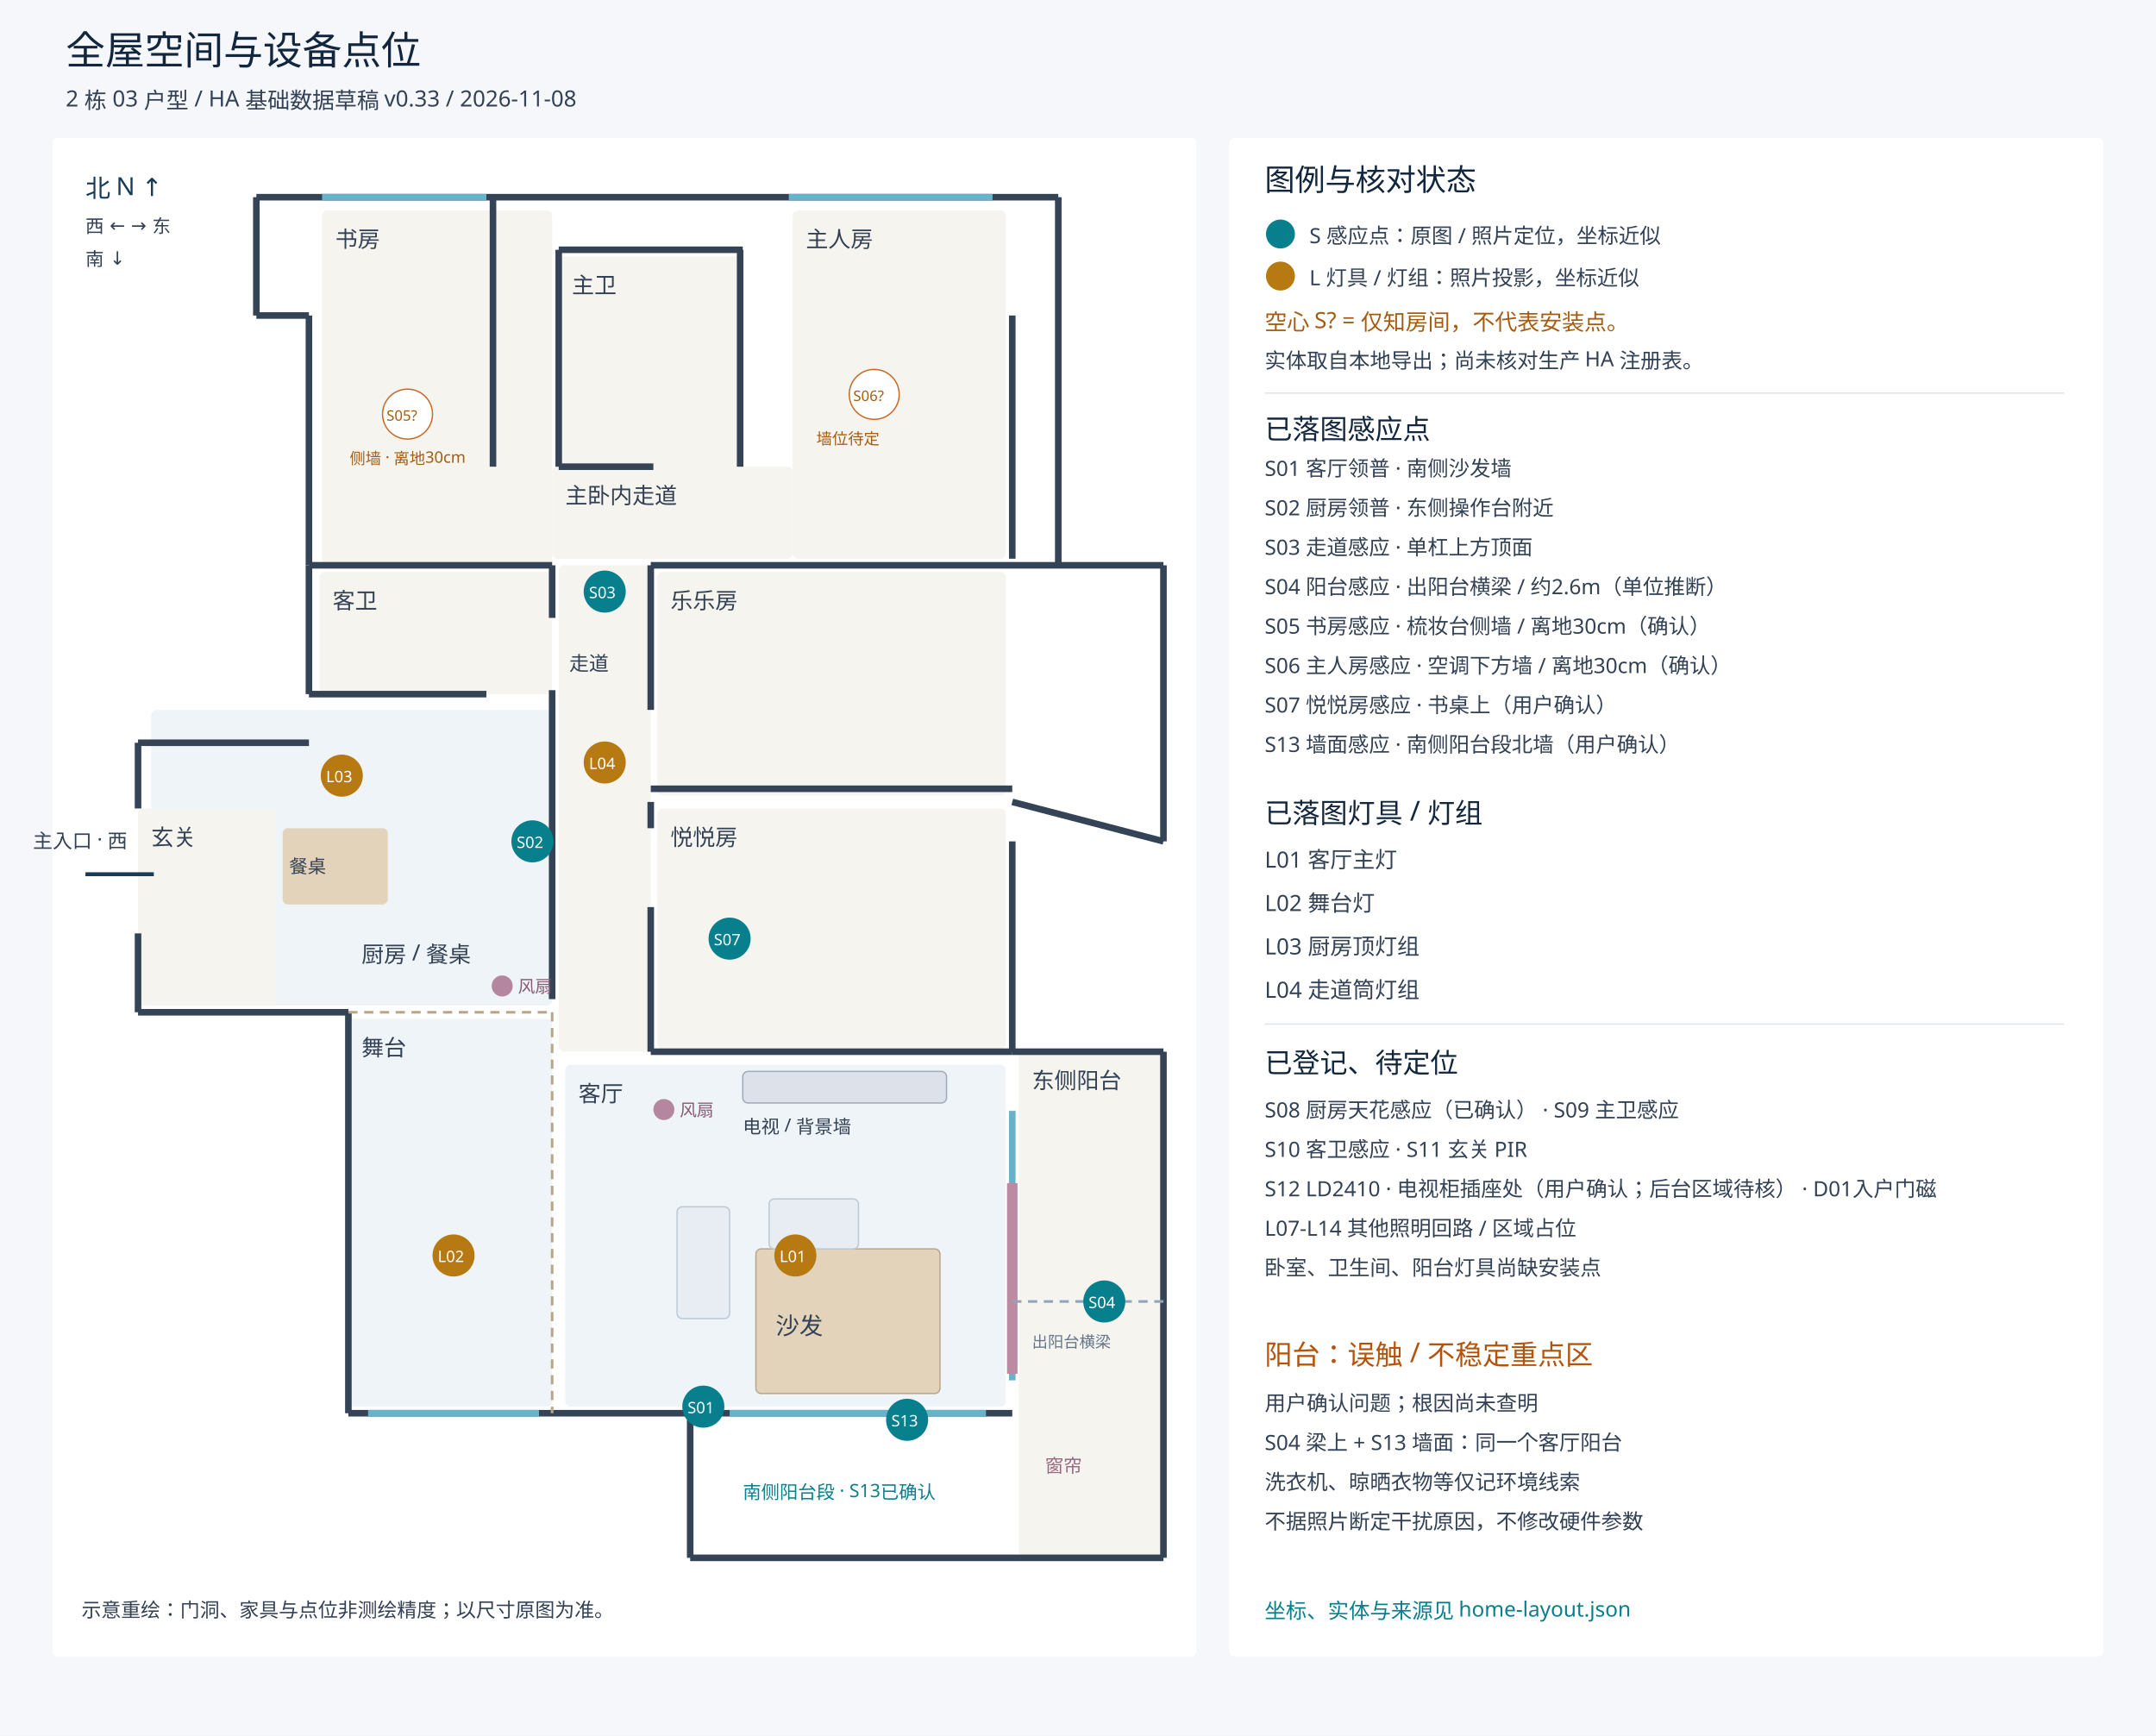
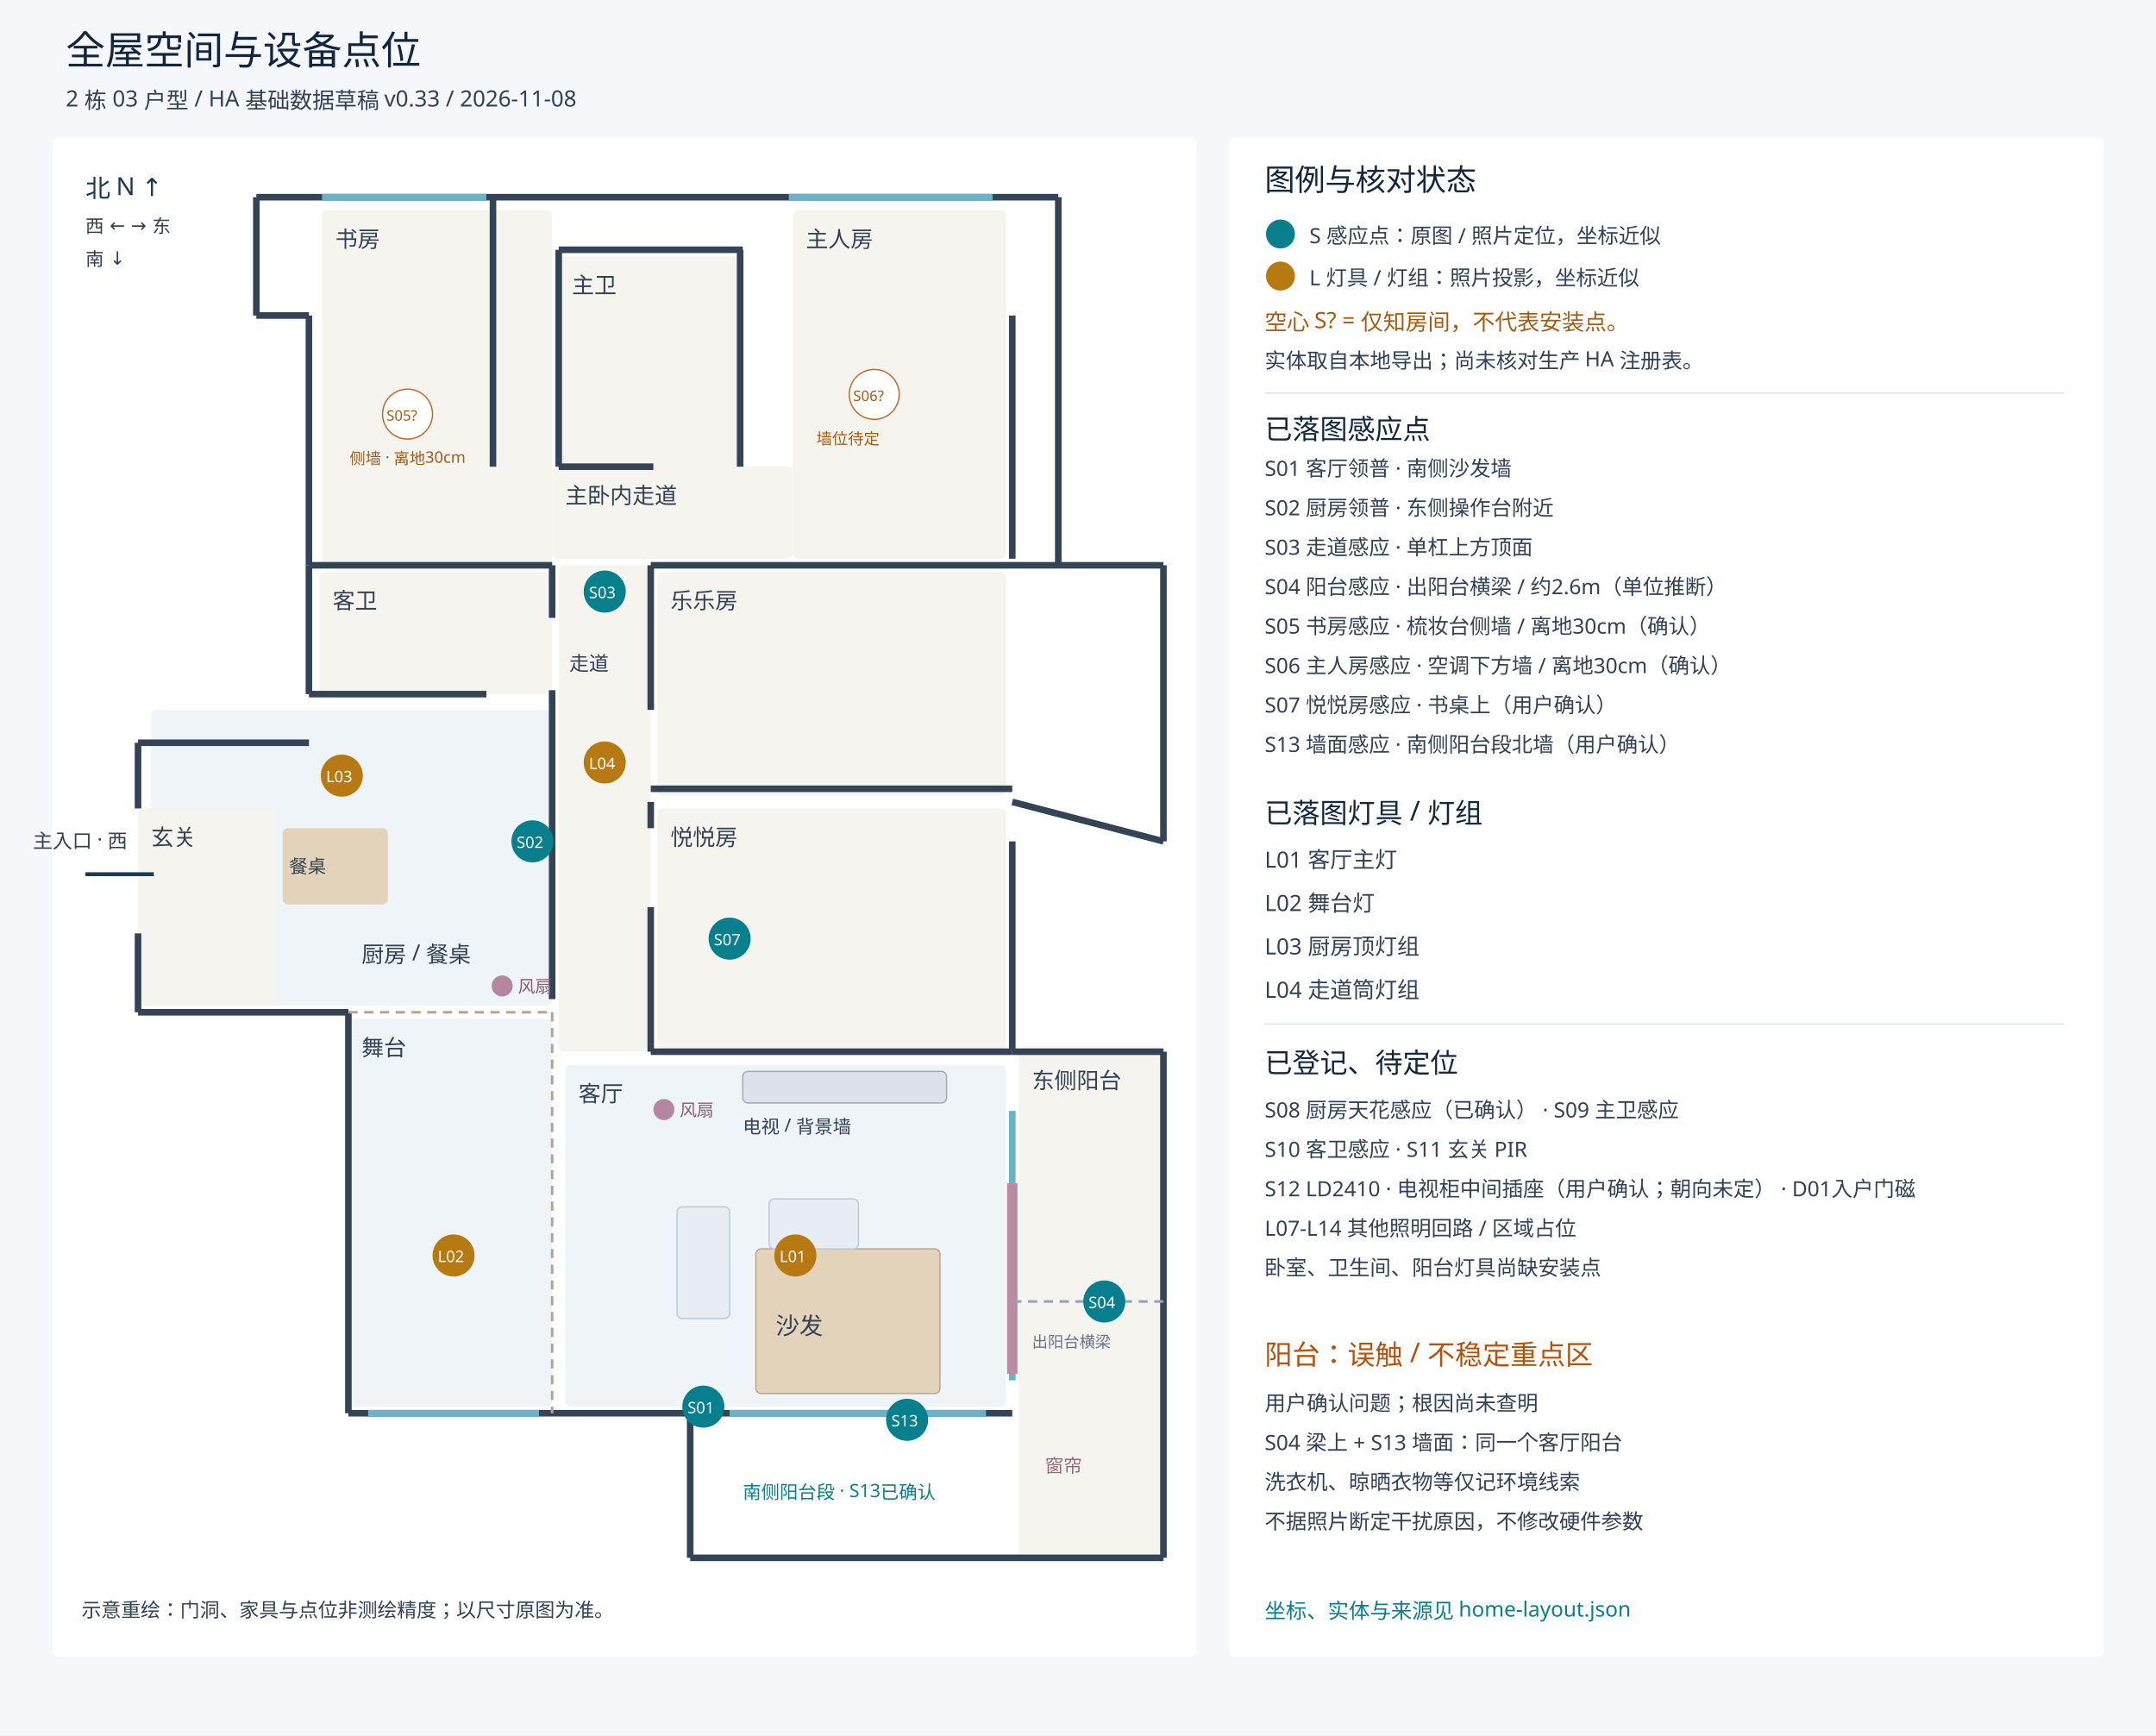
<svg xmlns="http://www.w3.org/2000/svg" width="1640" height="1320" viewBox="0 0 1640 1320">
  <rect width="100%" height="100%" fill="#f5f7fb" />
  <rect x="0" y="0" width="1640" height="1320" rx="4" fill="#f5f7fb" />
  <text x="50" y="49" font-family="Arial Unicode MS, PingFang SC, sans-serif" font-size="30" fill="#12263d">全屋空间与设备点位</text>
  <text x="50" y="81" font-family="Arial Unicode MS, PingFang SC, sans-serif" font-size="17" fill="#334155">2 栋 03 户型  /  HA 基础数据草稿 v0.33  /  2026-11-08</text>
  <rect x="40" y="105" width="870" height="1155" rx="4" fill="#ffffff" />
  <rect x="935" y="105" width="665" height="1155" rx="4" fill="#ffffff" />
  <rect x="245" y="160" width="175" height="270" rx="4" fill="#f6f4ef" />
  <text x="255" y="188" font-family="Arial Unicode MS, PingFang SC, sans-serif" font-size="17" fill="#334155">书房</text>
  <rect x="425" y="195" width="140" height="160" rx="4" fill="#f6f4ef" />
  <text x="435" y="223" font-family="Arial Unicode MS, PingFang SC, sans-serif" font-size="17" fill="#334155">主卫</text>
  <rect x="603" y="160" width="162" height="265" rx="4" fill="#f6f4ef" />
  <text x="613" y="188" font-family="Arial Unicode MS, PingFang SC, sans-serif" font-size="17" fill="#334155">主人房</text>
  <rect x="420" y="355" width="183" height="70" rx="4" fill="#f6f4ef" />
  <text x="430" y="383" font-family="Arial Unicode MS, PingFang SC, sans-serif" font-size="17" fill="#334155">主卧内走道</text>
  <rect x="243" y="435" width="177" height="93" rx="4" fill="#f6f4ef" />
  <text x="253" y="463" font-family="Arial Unicode MS, PingFang SC, sans-serif" font-size="17" fill="#334155">客卫</text>
  <rect x="115" y="540" width="305" height="225" rx="4" fill="#eef4f7" />
  <text x="275" y="732" font-family="Arial Unicode MS, PingFang SC, sans-serif" font-size="17" fill="#334155">厨房 / 餐桌</text>
  <rect x="105" y="615" width="105" height="150" rx="4" fill="#f6f4ef" />
  <text x="115" y="643" font-family="Arial Unicode MS, PingFang SC, sans-serif" font-size="17" fill="#334155">玄关</text>
  <rect x="425" y="430" width="70" height="370" rx="4" fill="#f6f4ef" />
  <text x="433" y="510" font-family="Arial Unicode MS, PingFang SC, sans-serif" font-size="15" fill="#334155">走道</text>
  <rect x="500" y="435" width="265" height="170" rx="4" fill="#f6f4ef" />
  <text x="510" y="463" font-family="Arial Unicode MS, PingFang SC, sans-serif" font-size="17" fill="#334155">乐乐房</text>
  <rect x="500" y="615" width="265" height="183" rx="4" fill="#f6f4ef" />
  <text x="510" y="643" font-family="Arial Unicode MS, PingFang SC, sans-serif" font-size="17" fill="#334155">悦悦房</text>
  <rect x="265" y="775" width="155" height="295" rx="4" fill="#eef4f7" />
  <text x="275" y="803" font-family="Arial Unicode MS, PingFang SC, sans-serif" font-size="17" fill="#334155">舞台</text>
  <rect x="430" y="810" width="335" height="260" rx="4" fill="#eef4f7" />
  <text x="440" y="838" font-family="Arial Unicode MS, PingFang SC, sans-serif" font-size="17" fill="#334155">客厅</text>
  <rect x="775" y="800" width="110" height="385" rx="4" fill="#f6f4ef" />
  <text x="785" y="828" font-family="Arial Unicode MS, PingFang SC, sans-serif" font-size="17" fill="#334155">东侧阳台</text>
  <path d="M195,150 L805,150" stroke="#344356" stroke-width="5" fill="none" />
  <path d="M195,150 L195,240" stroke="#344356" stroke-width="5" fill="none" />
  <path d="M235,240 L235,430" stroke="#344356" stroke-width="5" fill="none" />
  <path d="M195,240 L235,240" stroke="#344356" stroke-width="5" fill="none" />
  <path d="M805,150 L805,430" stroke="#344356" stroke-width="5" fill="none" />
  <path d="M770,240 L770,425" stroke="#344356" stroke-width="5" fill="none" />
  <path d="M375,150 L375,355" stroke="#344356" stroke-width="5" fill="none" />
  <path d="M425,190 L565,190" stroke="#344356" stroke-width="5" fill="none" />
  <path d="M425,190 L425,355" stroke="#344356" stroke-width="5" fill="none" />
  <path d="M425,355 L497,355" stroke="#344356" stroke-width="5" fill="none" />
  <path d="M563,190 L563,355" stroke="#344356" stroke-width="5" fill="none" />
  <path d="M235,430 L420,430" stroke="#344356" stroke-width="5" fill="none" />
  <path d="M495,430 L885,430" stroke="#344356" stroke-width="5" fill="none" />
  <path d="M885,430 L885,640" stroke="#344356" stroke-width="5" fill="none" />
  <path d="M770,610 L885,640" stroke="#344356" stroke-width="5" fill="none" />
  <path d="M495,430 L495,540" stroke="#344356" stroke-width="5" fill="none" />
  <path d="M495,600 L770,600" stroke="#344356" stroke-width="5" fill="none" />
  <path d="M495,610 L495,630" stroke="#344356" stroke-width="5" fill="none" />
  <path d="M495,690 L495,800" stroke="#344356" stroke-width="5" fill="none" />
  <path d="M495,800 L770,800" stroke="#344356" stroke-width="5" fill="none" />
  <path d="M770,640 L770,800" stroke="#344356" stroke-width="5" fill="none" />
  <path d="M235,430 L235,528" stroke="#344356" stroke-width="5" fill="none" />
  <path d="M235,528 L370,528" stroke="#344356" stroke-width="5" fill="none" />
  <path d="M420,430 L420,470" stroke="#344356" stroke-width="5" fill="none" />
  <path d="M420,525 L420,760" stroke="#344356" stroke-width="5" fill="none" />
  <path d="M105,565 L235,565" stroke="#344356" stroke-width="5" fill="none" />
  <path d="M105,565 L105,615" stroke="#344356" stroke-width="5" fill="none" />
  <path d="M105,710 L105,770" stroke="#344356" stroke-width="5" fill="none" />
  <path d="M105,770 L265,770" stroke="#344356" stroke-width="5" fill="none" />
  <path d="M265,770 L265,1075" stroke="#344356" stroke-width="5" fill="none" />
  <path d="M265,1075 L770,1075" stroke="#344356" stroke-width="5" fill="none" />
  <path d="M770,800 L885,800" stroke="#344356" stroke-width="5" fill="none" />
  <path d="M885,800 L885,1185" stroke="#344356" stroke-width="5" fill="none" />
  <path d="M525,1185 L885,1185" stroke="#344356" stroke-width="5" fill="none" />
  <path d="M525,1080 L525,1185" stroke="#344356" stroke-width="5" fill="none" />
  <path d="M265,770 L420,770" stroke="#baa58b" stroke-width="2" fill="none" stroke-dasharray="7 5" />
  <path d="M420,770 L420,1075" stroke="#baa58b" stroke-width="2" fill="none" stroke-dasharray="7 5" />
  <path d="M280,1075 L410,1075" stroke="#65b4ca" stroke-width="5" fill="none" />
  <path d="M555,1075 L750,1075" stroke="#65b4ca" stroke-width="5" fill="none" />
  <path d="M770,845 L770,1050" stroke="#65b4ca" stroke-width="5" fill="none" />
  <path d="M600,150 L755,150" stroke="#65b4ca" stroke-width="5" fill="none" />
  <path d="M245,150 L370,150" stroke="#65b4ca" stroke-width="5" fill="none" />
  <rect x="575" y="950" width="140" height="110" rx="4" fill="#e3d3bb" stroke="#baa58b" />
  <text x="590" y="1015" font-family="Arial Unicode MS, PingFang SC, sans-serif" font-size="18" fill="#334155">沙发</text>
  <rect x="565" y="815" width="155" height="24" rx="4" fill="#dde2ea" stroke="#9eabba" />
  <text x="565" y="862" font-family="Arial Unicode MS, PingFang SC, sans-serif" font-size="14" fill="#334155">电视 / 背景墙</text>
  <rect x="515" y="918" width="40" height="85" rx="4" fill="#e7edf2" stroke="#bcc9d5" />
  <rect x="585" y="912" width="68" height="38" rx="4" fill="#e7edf2" stroke="#bcc9d5" />
  <rect x="215" y="630" width="80" height="58" rx="4" fill="#e3d3bb" />
  <text x="220" y="664" font-family="Arial Unicode MS, PingFang SC, sans-serif" font-size="14" fill="#334155">餐桌</text>
  <path d="M770,900 L770,1045" stroke="#bc8aa1" stroke-width="8" fill="none" />
  <text x="795" y="1120" font-family="Arial Unicode MS, PingFang SC, sans-serif" font-size="14" fill="#97667f">窗帘</text>
  <text x="65" y="150" font-family="Arial Unicode MS, PingFang SC, sans-serif" font-size="19" fill="#183b56">北 N ↑</text>
  <text x="65" y="177" font-family="Arial Unicode MS, PingFang SC, sans-serif" font-size="14" fill="#334155">西 ←       → 东</text>
  <text x="65" y="202" font-family="Arial Unicode MS, PingFang SC, sans-serif" font-size="14" fill="#334155">南 ↓</text>
  <path d="M65,665 L117,665" stroke="#183b56" stroke-width="3" fill="none" />
  <text x="25" y="645" font-family="Arial Unicode MS, PingFang SC, sans-serif" font-size="15" fill="#334155">主入口 · 西</text>
  <path d="M770,990 L885,990" stroke="#94a3b8" stroke-width="2" fill="none" stroke-dasharray="7 5" />
  <text x="785" y="1025" font-family="Arial Unicode MS, PingFang SC, sans-serif" font-size="12" fill="#64748b">出阳台横梁</text>
  <circle cx="535" cy="1070" r="16" fill="#087f8c" />
  <text x="523" y="1075" font-family="Arial Unicode MS, PingFang SC, sans-serif" font-size="12" fill="#ffffff">S01</text>
  <circle cx="405" cy="640" r="16" fill="#087f8c" />
  <text x="393" y="645" font-family="Arial Unicode MS, PingFang SC, sans-serif" font-size="12" fill="#ffffff">S02</text>
  <circle cx="460" cy="450" r="16" fill="#087f8c" />
  <text x="448" y="455" font-family="Arial Unicode MS, PingFang SC, sans-serif" font-size="12" fill="#ffffff">S03</text>
  <circle cx="840" cy="990" r="16" fill="#087f8c" />
  <text x="828" y="995" font-family="Arial Unicode MS, PingFang SC, sans-serif" font-size="12" fill="#ffffff">S04</text>
  <circle cx="555" cy="714" r="16" fill="#087f8c" />
  <text x="543" y="719" font-family="Arial Unicode MS, PingFang SC, sans-serif" font-size="12" fill="#ffffff">S07</text>
  <circle cx="605" cy="955" r="16" fill="#b77912" />
  <text x="593" y="960" font-family="Arial Unicode MS, PingFang SC, sans-serif" font-size="12" fill="#ffffff">L01</text>
  <circle cx="345" cy="955" r="16" fill="#b77912" />
  <text x="333" y="960" font-family="Arial Unicode MS, PingFang SC, sans-serif" font-size="12" fill="#ffffff">L02</text>
  <circle cx="260" cy="590" r="16" fill="#b77912" />
  <text x="248" y="595" font-family="Arial Unicode MS, PingFang SC, sans-serif" font-size="12" fill="#ffffff">L03</text>
  <circle cx="460" cy="580" r="16" fill="#b77912" />
  <text x="448" y="585" font-family="Arial Unicode MS, PingFang SC, sans-serif" font-size="12" fill="#ffffff">L04</text>
  <circle cx="690" cy="1080" r="16" fill="#087f8c" />
  <text x="678" y="1085" font-family="Arial Unicode MS, PingFang SC, sans-serif" font-size="12" fill="#ffffff">S13</text>
  <circle cx="310" cy="315" r="19" fill="#ffffff" stroke="#c56a27" />
  <text x="294" y="320" font-family="Arial Unicode MS, PingFang SC, sans-serif" font-size="11" fill="#a45c10">S05?</text>
  <text x="266" y="353" font-family="Arial Unicode MS, PingFang SC, sans-serif" font-size="12" fill="#a45c10">侧墙 · 离地30cm</text>
  <circle cx="665" cy="300" r="19" fill="#ffffff" stroke="#c56a27" />
  <text x="649" y="305" font-family="Arial Unicode MS, PingFang SC, sans-serif" font-size="11" fill="#a45c10">S06?</text>
  <text x="621" y="338" font-family="Arial Unicode MS, PingFang SC, sans-serif" font-size="12" fill="#a45c10">墙位待定</text>
  <text x="565" y="1140" font-family="Arial Unicode MS, PingFang SC, sans-serif" font-size="14" fill="#087f8c">南侧阳台段 · S13已确认</text>
  <circle cx="505" cy="844" r="8" fill="#b486a0" />
  <text x="517" y="849" font-family="Arial Unicode MS, PingFang SC, sans-serif" font-size="13" fill="#865974">风扇</text>
  <circle cx="382" cy="750" r="8" fill="#b486a0" />
  <text x="394" y="755" font-family="Arial Unicode MS, PingFang SC, sans-serif" font-size="13" fill="#865974">风扇</text>
  <text x="62" y="1230" font-family="Arial Unicode MS, PingFang SC, sans-serif" font-size="15" fill="#334155">示意重绘：门洞、家具与点位非测绘精度；以尺寸原图为准。</text>
  <text x="962" y="145" font-family="Arial Unicode MS, PingFang SC, sans-serif" font-size="23" fill="#12263d">图例与核对状态</text>
  <circle cx="974" cy="178" r="11" fill="#087f8c" />
  <text x="996" y="185" font-family="Arial Unicode MS, PingFang SC, sans-serif" font-size="16" fill="#334155">S  感应点：原图 / 照片定位，坐标近似</text>
  <circle cx="974" cy="210" r="11" fill="#b77912" />
  <text x="996" y="217" font-family="Arial Unicode MS, PingFang SC, sans-serif" font-size="16" fill="#334155">L  灯具 / 灯组：照片投影，坐标近似</text>
  <text x="962" y="251" font-family="Arial Unicode MS, PingFang SC, sans-serif" font-size="17" fill="#a45c10">空心 S? = 仅知房间，不代表安装点。</text>
  <text x="962" y="280" font-family="Arial Unicode MS, PingFang SC, sans-serif" font-size="16" fill="#334155">实体取自本地导出；尚未核对生产 HA 注册表。</text>
  <path d="M962,299 L1570,299" stroke="#dbe3eb" stroke-width="1" fill="none" />
  <text x="962" y="334" font-family="Arial Unicode MS, PingFang SC, sans-serif" font-size="21" fill="#12263d">已落图感应点</text>
  <text x="962" y="362" font-family="Arial Unicode MS, PingFang SC, sans-serif" font-size="16" fill="#334155">S01 客厅领普 · 南侧沙发墙</text>
  <text x="962" y="392" font-family="Arial Unicode MS, PingFang SC, sans-serif" font-size="16" fill="#334155">S02 厨房领普 · 东侧操作台附近</text>
  <text x="962" y="422" font-family="Arial Unicode MS, PingFang SC, sans-serif" font-size="16" fill="#334155">S03 走道感应 · 单杠上方顶面</text>
  <text x="962" y="452" font-family="Arial Unicode MS, PingFang SC, sans-serif" font-size="16" fill="#334155">S04 阳台感应 · 出阳台横梁 / 约2.6m（单位推断）</text>
  <text x="962" y="482" font-family="Arial Unicode MS, PingFang SC, sans-serif" font-size="16" fill="#334155">S05 书房感应 · 梳妆台侧墙 / 离地30cm（确认）</text>
  <text x="962" y="512" font-family="Arial Unicode MS, PingFang SC, sans-serif" font-size="16" fill="#334155">S06 主人房感应 · 空调下方墙 / 离地30cm（确认）</text>
  <text x="962" y="542" font-family="Arial Unicode MS, PingFang SC, sans-serif" font-size="16" fill="#334155">S07 悦悦房感应 · 书桌上（用户确认）</text>
  <text x="962" y="572" font-family="Arial Unicode MS, PingFang SC, sans-serif" font-size="16" fill="#334155">S13 墙面感应 · 南侧阳台段北墙（用户确认）</text>
  <text x="962" y="626" font-family="Arial Unicode MS, PingFang SC, sans-serif" font-size="21" fill="#12263d">已落图灯具 / 灯组</text>
  <text x="962" y="660" font-family="Arial Unicode MS, PingFang SC, sans-serif" font-size="17" fill="#334155">L01  客厅主灯</text>
  <text x="962" y="693" font-family="Arial Unicode MS, PingFang SC, sans-serif" font-size="17" fill="#334155">L02  舞台灯</text>
  <text x="962" y="726" font-family="Arial Unicode MS, PingFang SC, sans-serif" font-size="17" fill="#334155">L03  厨房顶灯组</text>
  <text x="962" y="759" font-family="Arial Unicode MS, PingFang SC, sans-serif" font-size="17" fill="#334155">L04  走道筒灯组</text>
  <path d="M962,779 L1570,779" stroke="#dbe3eb" stroke-width="1" fill="none" />
  <text x="962" y="816" font-family="Arial Unicode MS, PingFang SC, sans-serif" font-size="21" fill="#12263d">已登记、待定位</text>
  <text x="962" y="850" font-family="Arial Unicode MS, PingFang SC, sans-serif" font-size="16" fill="#334155">S08 厨房天花感应（已确认） · S09 主卫感应</text>
  <text x="962" y="880" font-family="Arial Unicode MS, PingFang SC, sans-serif" font-size="16" fill="#334155">S10 客卫感应 · S11 玄关 PIR</text>
-   <text x="962" y="910" font-family="Arial Unicode MS, PingFang SC, sans-serif" font-size="16" fill="#334155">S12 LD2410 · 电视柜插座处（用户确认；后台区域待核） · D01入户门磁</text>
+   <text x="962" y="910" font-family="Arial Unicode MS, PingFang SC, sans-serif" font-size="16" fill="#334155">S12 LD2410 · 电视柜中间插座（用户确认；朝向未定） · D01入户门磁</text>
  <text x="962" y="940" font-family="Arial Unicode MS, PingFang SC, sans-serif" font-size="16" fill="#334155">L07-L14 其他照明回路 / 区域占位</text>
  <text x="962" y="970" font-family="Arial Unicode MS, PingFang SC, sans-serif" font-size="16" fill="#334155">卧室、卫生间、阳台灯具尚缺安装点</text>
  <text x="962" y="1038" font-family="Arial Unicode MS, PingFang SC, sans-serif" font-size="21" fill="#b45309">阳台：误触 / 不稳定重点区</text>
  <text x="962" y="1073" font-family="Arial Unicode MS, PingFang SC, sans-serif" font-size="16" fill="#334155">用户确认问题；根因尚未查明</text>
  <text x="962" y="1103" font-family="Arial Unicode MS, PingFang SC, sans-serif" font-size="16" fill="#334155">S04 梁上 + S13 墙面：同一个客厅阳台</text>
  <text x="962" y="1133" font-family="Arial Unicode MS, PingFang SC, sans-serif" font-size="16" fill="#334155">洗衣机、晾晒衣物等仅记环境线索</text>
  <text x="962" y="1163" font-family="Arial Unicode MS, PingFang SC, sans-serif" font-size="16" fill="#334155">不据照片断定干扰原因，不修改硬件参数</text>
  <text x="962" y="1231" font-family="Arial Unicode MS, PingFang SC, sans-serif" font-size="16" fill="#087f8c">坐标、实体与来源见 home-layout.json</text>
</svg>
